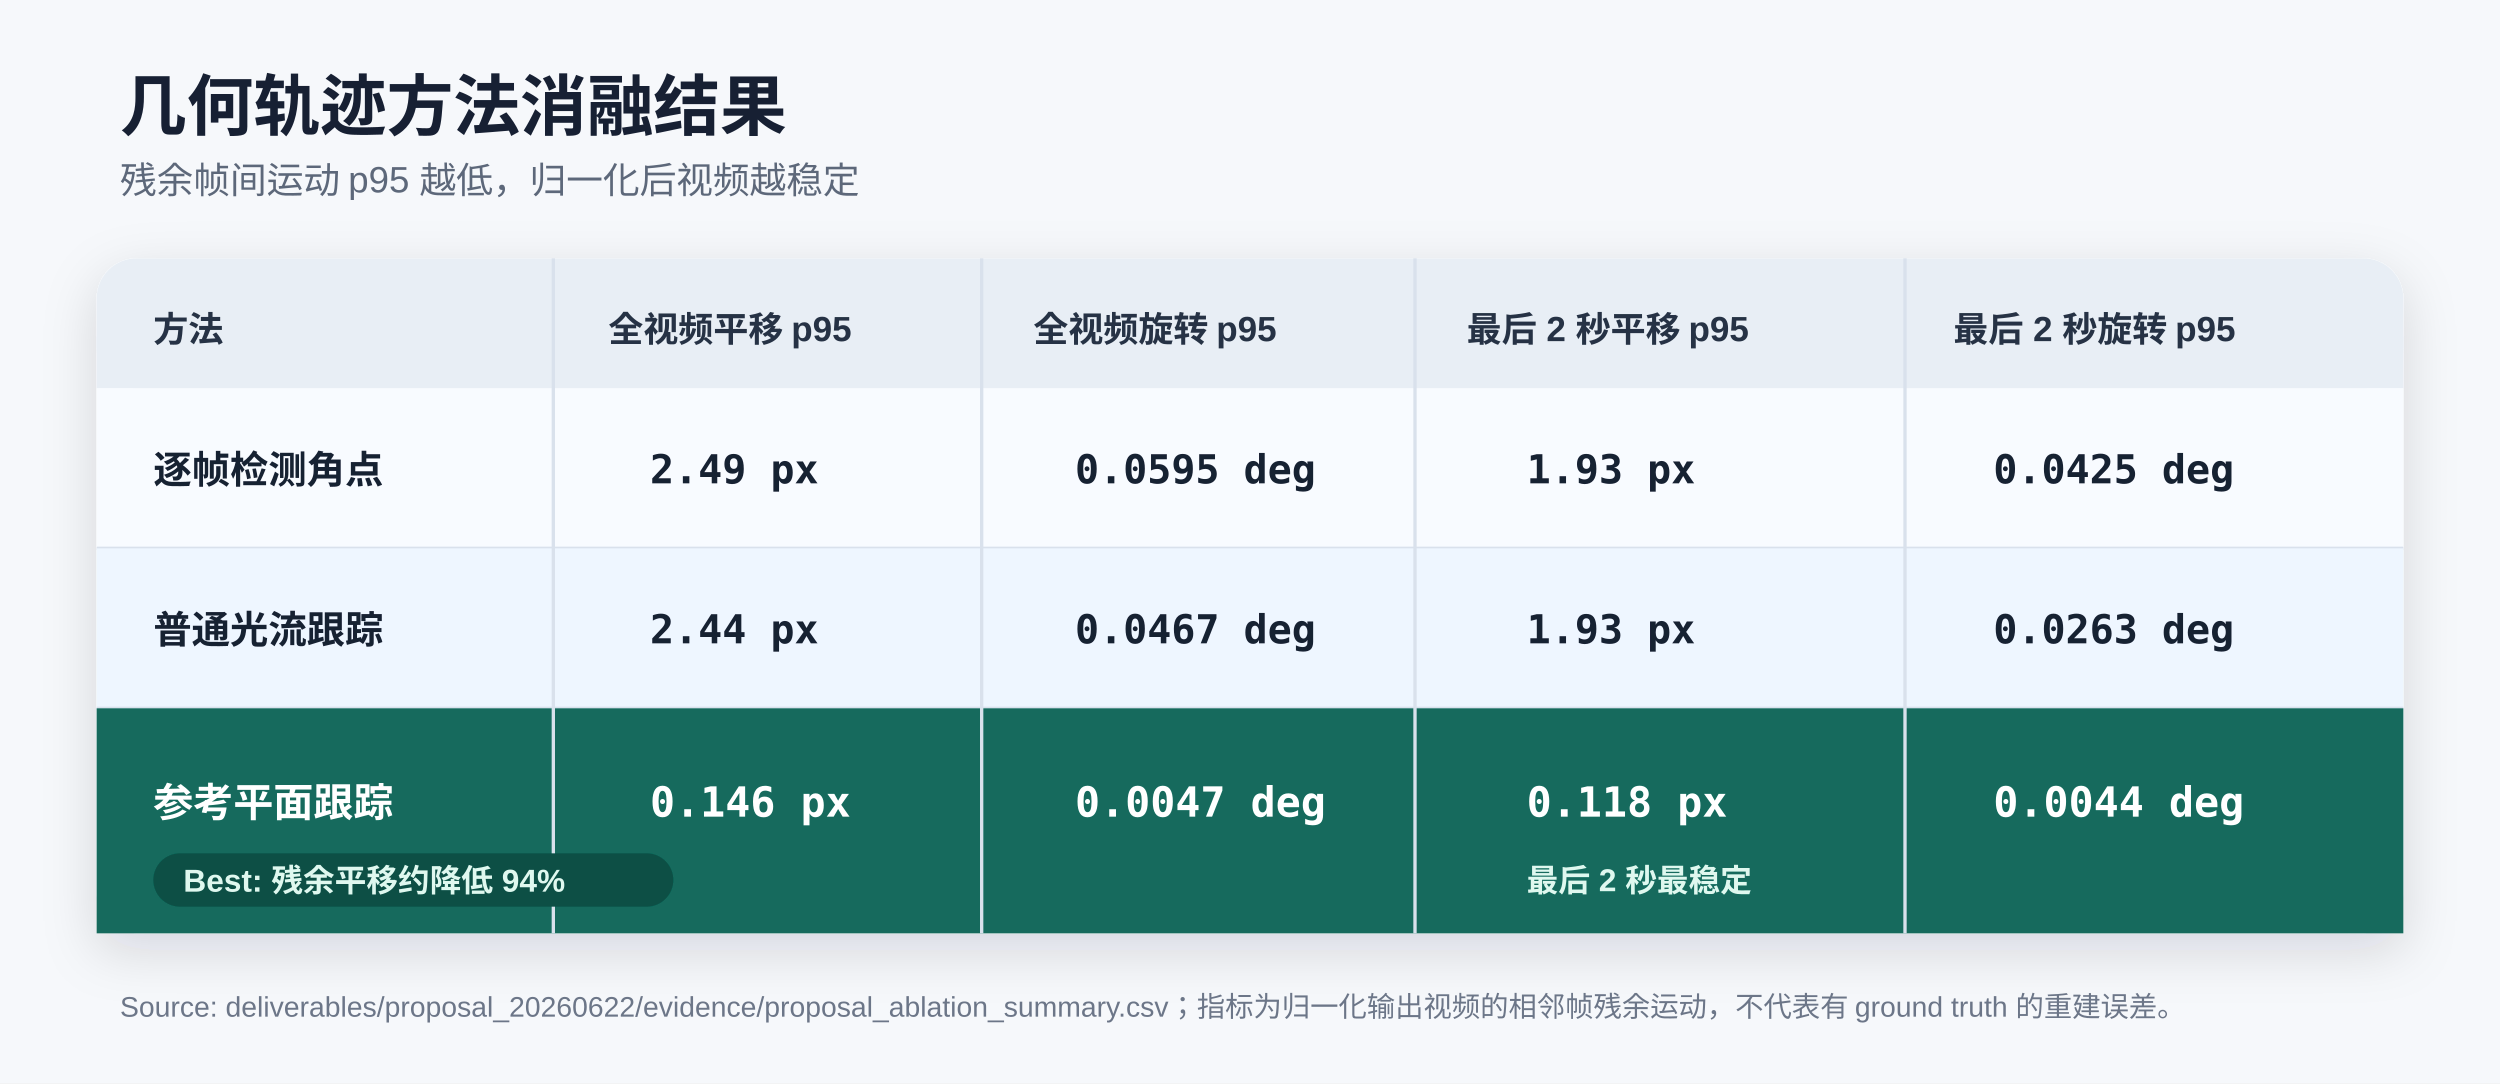
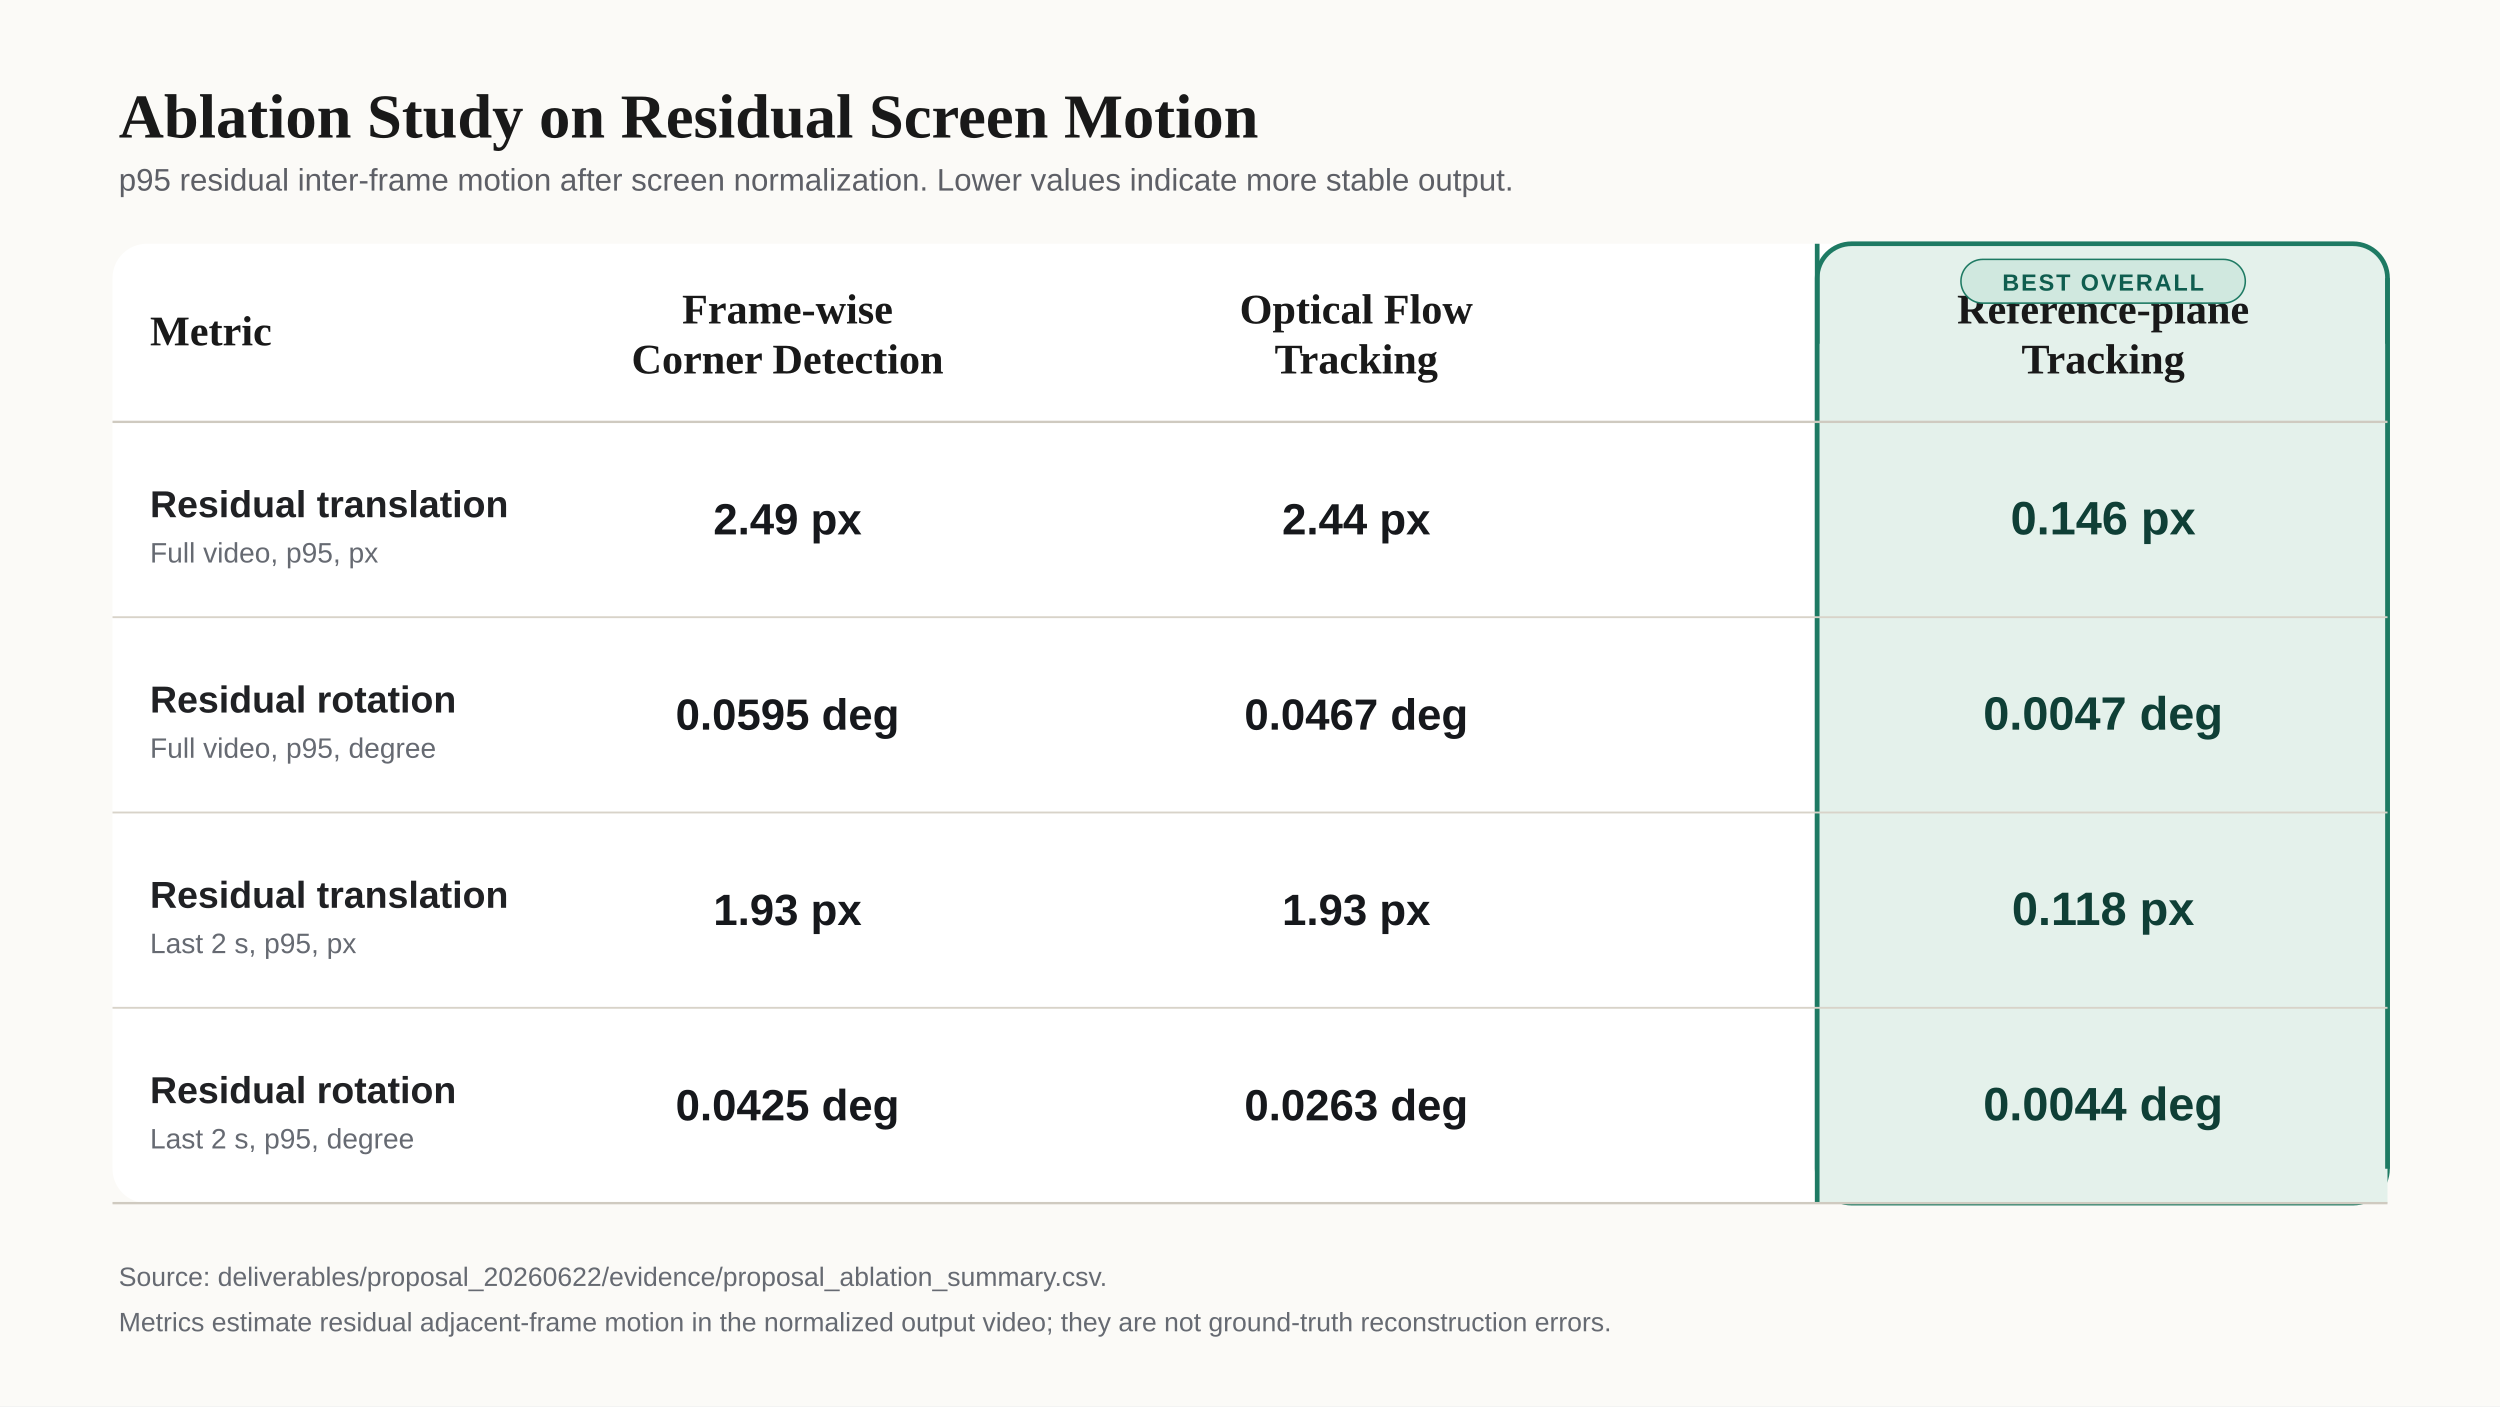
- <svg xmlns="http://www.w3.org/2000/svg" width="1500" height="650" viewBox="0 0 1500 650" role="img" aria-labelledby="title desc">
+ <svg xmlns="http://www.w3.org/2000/svg" width="1600" height="900" viewBox="0 0 1600 900" role="img" aria-labelledby="title desc">
  <defs>
-     <filter id="shadow" x="-10%" y="-10%" width="120%" height="125%">
-       <feDropShadow dx="0" dy="10" stdDeviation="16" flood-color="#0f172a" flood-opacity="0.14" />
-     </filter>
    <style>
-       .title { font: 700 40px -apple-system, BlinkMacSystemFont, "Segoe UI", "PingFang SC", "Microsoft YaHei", Arial, sans-serif; fill: #172033; }
-       .subtitle { font: 400 22px -apple-system, BlinkMacSystemFont, "Segoe UI", "PingFang SC", "Microsoft YaHei", Arial, sans-serif; fill: #5d687a; }
-       .header { font: 700 21px -apple-system, BlinkMacSystemFont, "Segoe UI", "PingFang SC", "Microsoft YaHei", Arial, sans-serif; fill: #263244; }
-       .method { font: 700 23px -apple-system, BlinkMacSystemFont, "Segoe UI", "PingFang SC", "Microsoft YaHei", Arial, sans-serif; fill: #172033; }
-       .value { font: 700 24px "SF Mono", "Roboto Mono", Consolas, monospace; fill: #172033; }
-       .muted { font: 400 18px -apple-system, BlinkMacSystemFont, "Segoe UI", "PingFang SC", "Microsoft YaHei", Arial, sans-serif; fill: #6c7688; }
-       .best-method { font: 800 24px -apple-system, BlinkMacSystemFont, "Segoe UI", "PingFang SC", "Microsoft YaHei", Arial, sans-serif; fill: #ffffff; }
-       .best-value { font: 800 25px "SF Mono", "Roboto Mono", Consolas, monospace; fill: #ffffff; }
-       .best-note { font: 700 19px -apple-system, BlinkMacSystemFont, "Segoe UI", "PingFang SC", "Microsoft YaHei", Arial, sans-serif; fill: #dff8ef; }
-       .source { font: 400 17px -apple-system, BlinkMacSystemFont, "Segoe UI", "PingFang SC", "Microsoft YaHei", Arial, sans-serif; fill: #6c7688; }
+       .title {
+         font: 700 40px Georgia, "Times New Roman", serif;
+         fill: #191919;
+       }
+       .subtitle {
+         font: 400 20px -apple-system, BlinkMacSystemFont, "Segoe UI", Arial, sans-serif;
+         fill: #5d5f66;
+       }
+       .col-header {
+         font: 700 27px Georgia, "Times New Roman", serif;
+         fill: #191919;
+       }
+       .metric-main {
+         font: 700 24px -apple-system, BlinkMacSystemFont, "Segoe UI", Arial, sans-serif;
+         fill: #202124;
+       }
+       .metric-sub {
+         font: 400 18px -apple-system, BlinkMacSystemFont, "Segoe UI", Arial, sans-serif;
+         fill: #666a72;
+       }
+       .value {
+         font: 700 28px -apple-system, BlinkMacSystemFont, "Segoe UI", Arial, sans-serif;
+         fill: #16181c;
+       }
+       .best-value {
+         font: 800 30px -apple-system, BlinkMacSystemFont, "Segoe UI", Arial, sans-serif;
+         fill: #0f3f36;
+       }
+       .best-label {
+         font: 700 15px -apple-system, BlinkMacSystemFont, "Segoe UI", Arial, sans-serif;
+         letter-spacing: 1.2px;
+         fill: #0f5d4f;
+       }
+       .footnote {
+         font: 400 17px -apple-system, BlinkMacSystemFont, "Segoe UI", Arial, sans-serif;
+         fill: #666a72;
+       }
    </style>
  </defs>
-   <rect width="1500" height="650" fill="#f6f8fb" />
-   <text class="title" x="72" y="78">几何轨迹方法消融结果</text>
-   <text class="subtitle" x="72" y="116">残余帧间运动 p95 越低，归一化后视频越稳定</text>
-   <g filter="url(#shadow)">
-     <rect x="58" y="155" width="1384" height="405" rx="24" fill="#ffffff" />
-     <rect x="58" y="155" width="1384" height="78" rx="24" fill="#e8eef5" />
-     <rect x="58" y="202" width="1384" height="31" fill="#e8eef5" />
-     <text class="header" x="92" y="205">方法</text>
-     <text class="header" x="365" y="205">全视频平移 p95</text>
-     <text class="header" x="620" y="205">全视频旋转 p95</text>
-     <text class="header" x="880" y="205">最后 2 秒平移 p95</text>
-     <text class="header" x="1172" y="205">最后 2 秒旋转 p95</text>
-     <rect x="58" y="233" width="1384" height="96" fill="#f8fbff" />
-     <line x1="58" y1="329" x2="1442" y2="329" stroke="#d9e1ec" stroke-width="2" />
-     <rect x="58" y="329" width="1384" height="96" fill="#eef6ff" />
-     <line x1="58" y1="425" x2="1442" y2="425" stroke="#d9e1ec" stroke-width="2" />
-     <rect x="58" y="425" width="1384" height="135" rx="0" fill="#126b5d" />
-     <line x1="332" y1="155" x2="332" y2="560" stroke="#d9e1ec" stroke-width="2" />
-     <line x1="589" y1="155" x2="589" y2="560" stroke="#d9e1ec" stroke-width="2" />
-     <line x1="849" y1="155" x2="849" y2="560" stroke="#d9e1ec" stroke-width="2" />
-     <line x1="1143" y1="155" x2="1143" y2="560" stroke="#d9e1ec" stroke-width="2" />
-     <text class="method" x="92" y="290">逐帧检测角点</text>
-     <text class="value" x="390" y="290">2.49 px</text>
-     <text class="value" x="645" y="290">0.0595 deg</text>
-     <text class="value" x="916" y="290">1.93 px</text>
-     <text class="value" x="1196" y="290">0.0425 deg</text>
-     <text class="method" x="92" y="386">普通光流跟踪</text>
-     <text class="value" x="390" y="386">2.44 px</text>
-     <text class="value" x="645" y="386">0.0467 deg</text>
-     <text class="value" x="916" y="386">1.93 px</text>
-     <text class="value" x="1196" y="386">0.0263 deg</text>
-     <text class="best-method" x="92" y="490">参考平面跟踪</text>
-     <text class="best-value" x="390" y="490">0.146 px</text>
-     <text class="best-value" x="645" y="490">0.0047 deg</text>
-     <text class="best-value" x="916" y="490">0.118 px</text>
-     <text class="best-value" x="1196" y="490">0.0044 deg</text>
-     <rect x="92" y="512" width="312" height="32" rx="16" fill="#0b4f45" />
-     <text class="best-note" x="110" y="535">Best: 残余平移约降低 94%</text>
-     <text class="best-note" x="916" y="535">最后 2 秒最稳定</text>
+   <rect width="1600" height="900" fill="#fbfaf7" />
+   <text class="title" x="76" y="88">Ablation Study on Residual Screen Motion</text>
+   <text class="subtitle" x="76" y="122">p95 residual inter-frame motion after screen normalization. Lower values indicate more stable output.</text>
+   <g id="table">
+     <rect x="72" y="156" width="1456" height="614" rx="22" fill="#ffffff" />
+     <rect x="1163" y="156" width="365" height="614" rx="22" fill="#e4f1eb" stroke="#1e7a63" stroke-width="3" />
+     <rect x="1163" y="220" width="365" height="550" fill="#e4f1eb" />
+     <line x1="1163" y1="156" x2="1163" y2="770" stroke="#1e7a63" stroke-width="3" />
+     <line x1="1528" y1="178" x2="1528" y2="748" stroke="#1e7a63" stroke-width="3" />
+     <line x1="72" y1="270" x2="1528" y2="270" stroke="#cfcac0" stroke-width="1.5" />
+     <line x1="72" y1="395" x2="1528" y2="395" stroke="#d8d3c9" stroke-width="1.2" />
+     <line x1="72" y1="520" x2="1528" y2="520" stroke="#d8d3c9" stroke-width="1.2" />
+     <line x1="72" y1="645" x2="1528" y2="645" stroke="#d8d3c9" stroke-width="1.2" />
+     <line x1="72" y1="770" x2="1528" y2="770" stroke="#cfcac0" stroke-width="1.5" />
+     <text class="col-header" x="96" y="221">Metric</text>
+     <text class="col-header" x="504" y="207" text-anchor="middle">Frame-wise</text>
+     <text class="col-header" x="504" y="239" text-anchor="middle">Corner Detection</text>
+     <text class="col-header" x="868" y="207" text-anchor="middle">Optical Flow</text>
+     <text class="col-header" x="868" y="239" text-anchor="middle">Tracking</text>
+     <text class="col-header" x="1346" y="207" text-anchor="middle">Reference-plane</text>
+     <text class="col-header" x="1346" y="239" text-anchor="middle">Tracking</text>
+     <rect x="1255" y="166" width="182" height="28" rx="14" fill="#d0e8df" stroke="#1e7a63" stroke-width="1" />
+     <text class="best-label" x="1346" y="186" text-anchor="middle">BEST OVERALL</text>
+     <text class="metric-main" x="96" y="331">Residual translation</text>
+     <text class="metric-sub" x="96" y="360">Full video, p95, px</text>
+     <text class="value" x="504" y="342" text-anchor="middle">2.49 px</text>
+     <text class="value" x="868" y="342" text-anchor="middle">2.44 px</text>
+     <text class="best-value" x="1346" y="342" text-anchor="middle">0.146 px</text>
+     <text class="metric-main" x="96" y="456">Residual rotation</text>
+     <text class="metric-sub" x="96" y="485">Full video, p95, degree</text>
+     <text class="value" x="504" y="467" text-anchor="middle">0.0595 deg</text>
+     <text class="value" x="868" y="467" text-anchor="middle">0.0467 deg</text>
+     <text class="best-value" x="1346" y="467" text-anchor="middle">0.0047 deg</text>
+     <text class="metric-main" x="96" y="581">Residual translation</text>
+     <text class="metric-sub" x="96" y="610">Last 2 s, p95, px</text>
+     <text class="value" x="504" y="592" text-anchor="middle">1.93 px</text>
+     <text class="value" x="868" y="592" text-anchor="middle">1.93 px</text>
+     <text class="best-value" x="1346" y="592" text-anchor="middle">0.118 px</text>
+     <text class="metric-main" x="96" y="706">Residual rotation</text>
+     <text class="metric-sub" x="96" y="735">Last 2 s, p95, degree</text>
+     <text class="value" x="504" y="717" text-anchor="middle">0.0425 deg</text>
+     <text class="value" x="868" y="717" text-anchor="middle">0.0263 deg</text>
+     <text class="best-value" x="1346" y="717" text-anchor="middle">0.0044 deg</text>
  </g>
-   <text class="source" x="72" y="610">Source: deliverables/proposal_20260622/evidence/proposal_ablation_summary.csv；指标为归一化输出视频的相邻帧残余运动，不代表有 ground truth 的重建误差。</text>
+   <text class="footnote" x="76" y="823">Source: deliverables/proposal_20260622/evidence/proposal_ablation_summary.csv.</text>
+   <text class="footnote" x="76" y="852">Metrics estimate residual adjacent-frame motion in the normalized output video; they are not ground-truth reconstruction errors.</text>
</svg>
